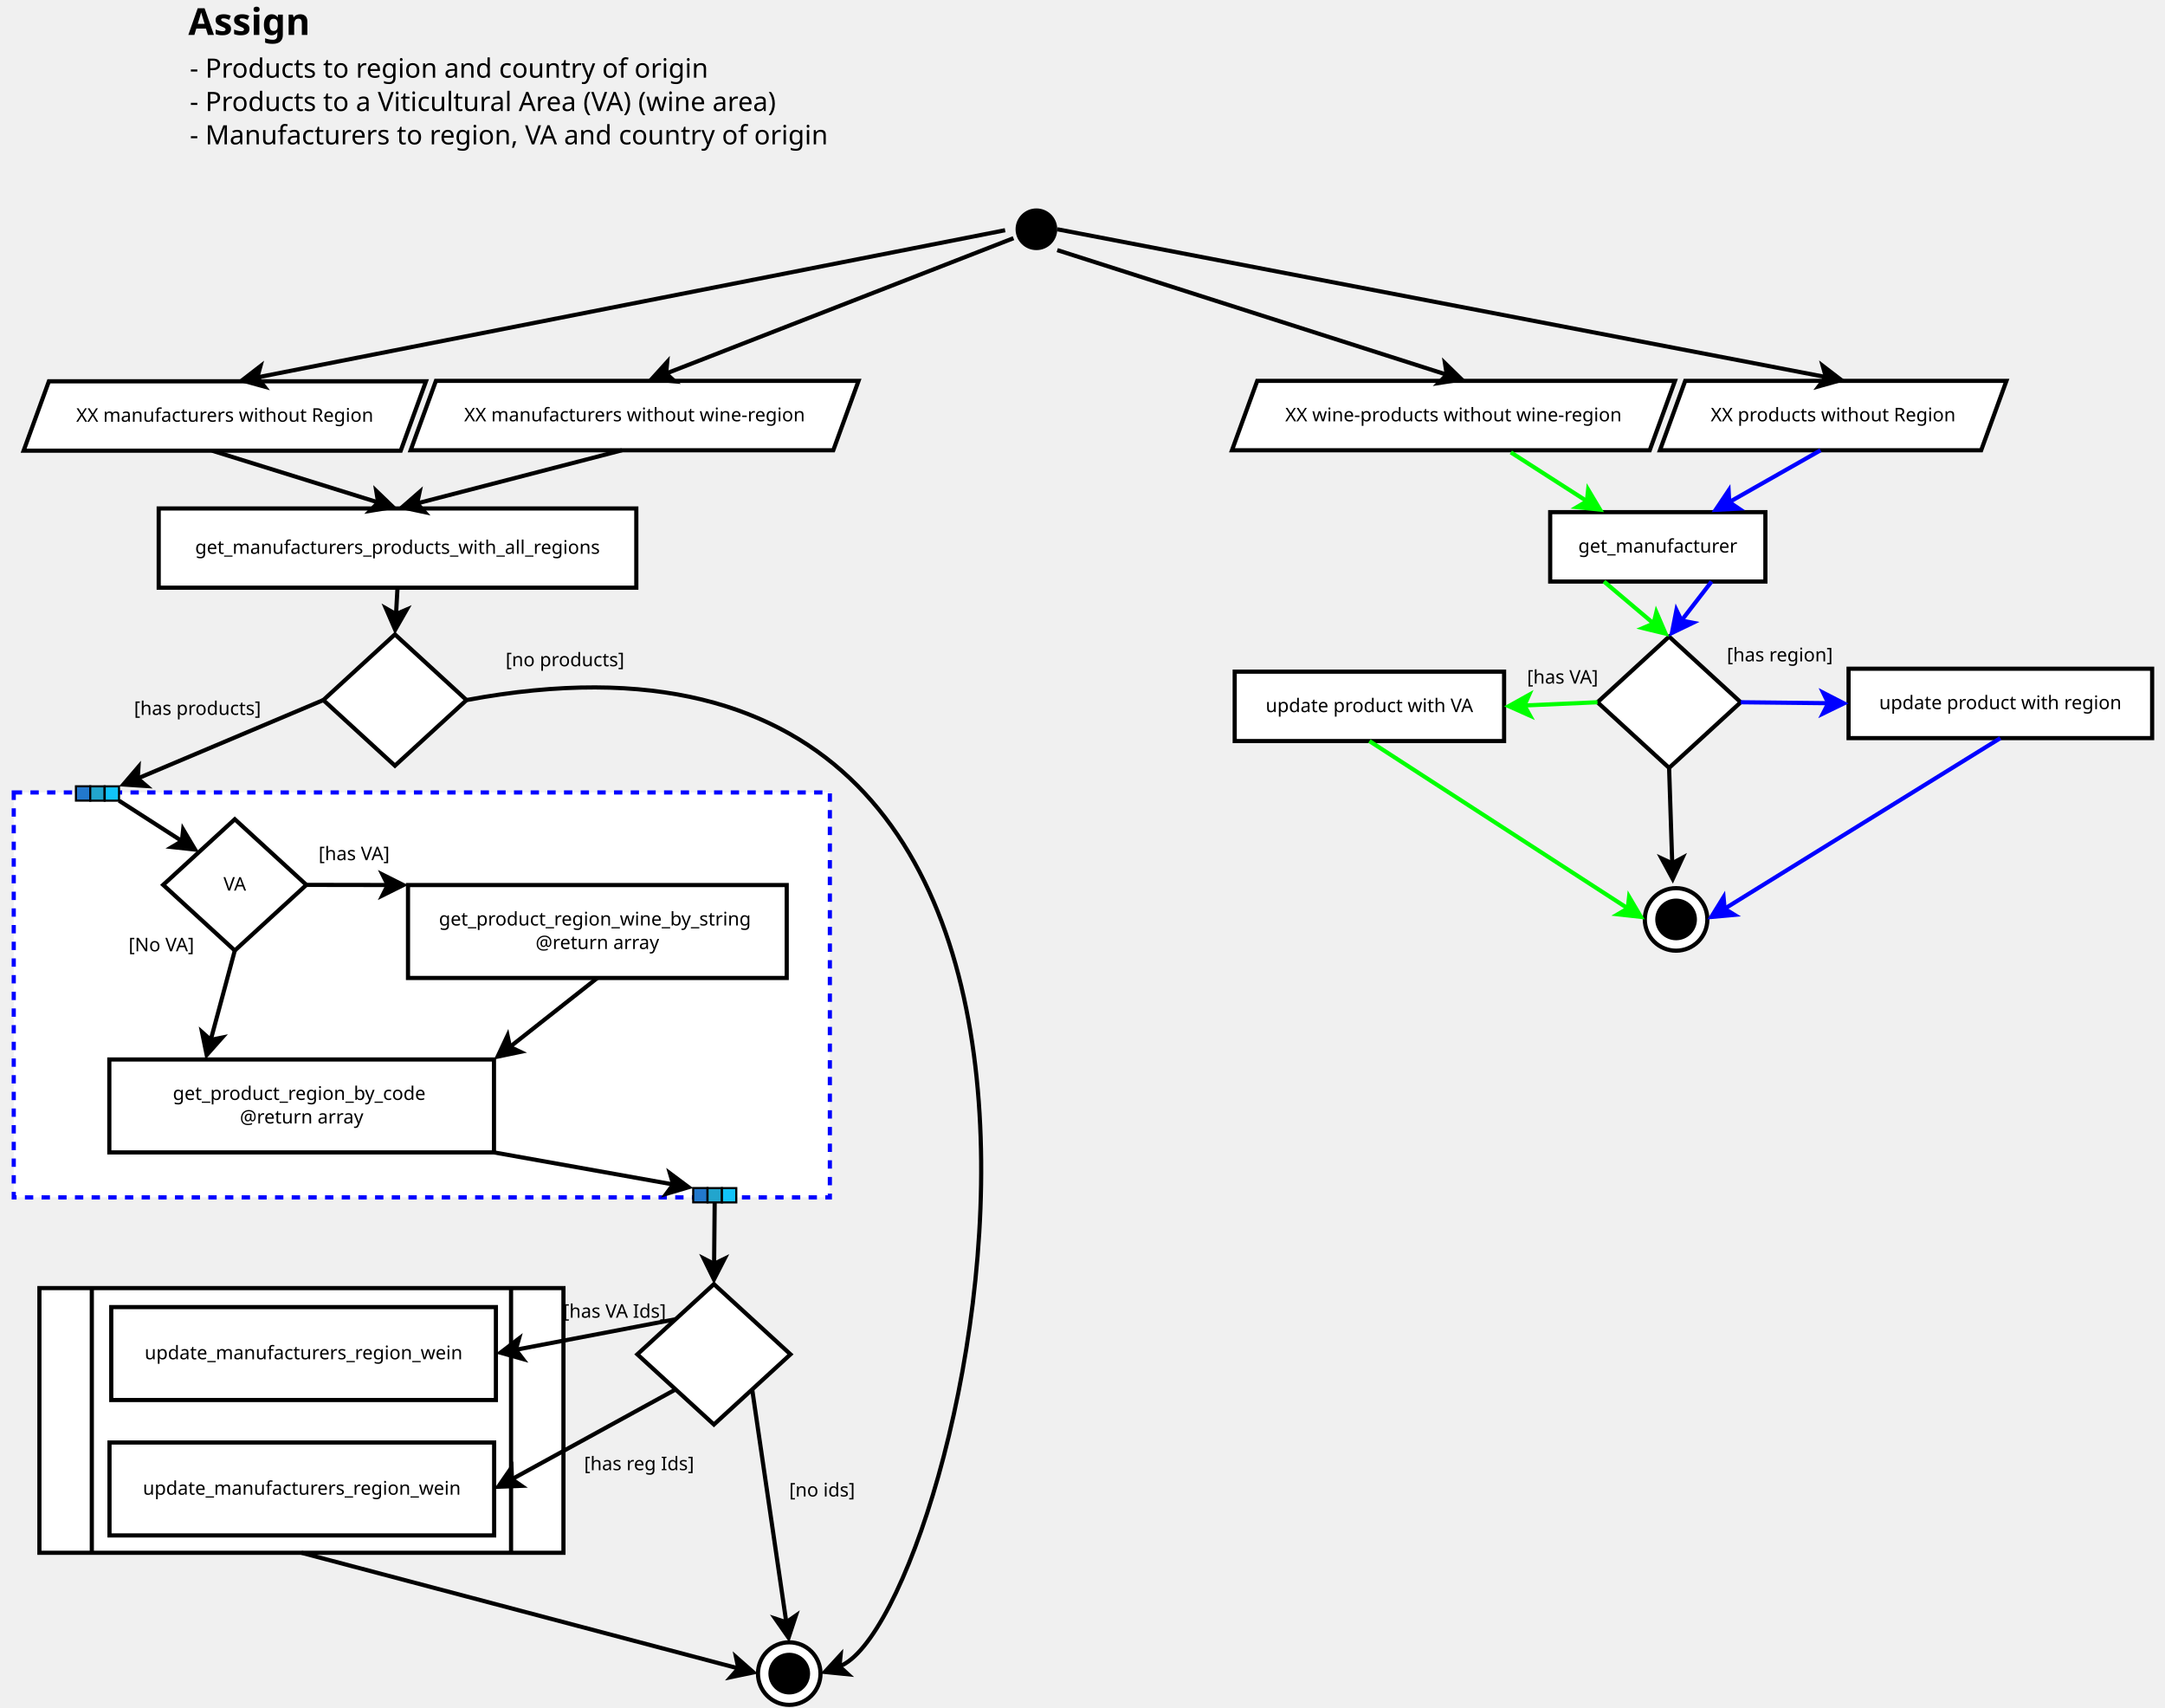
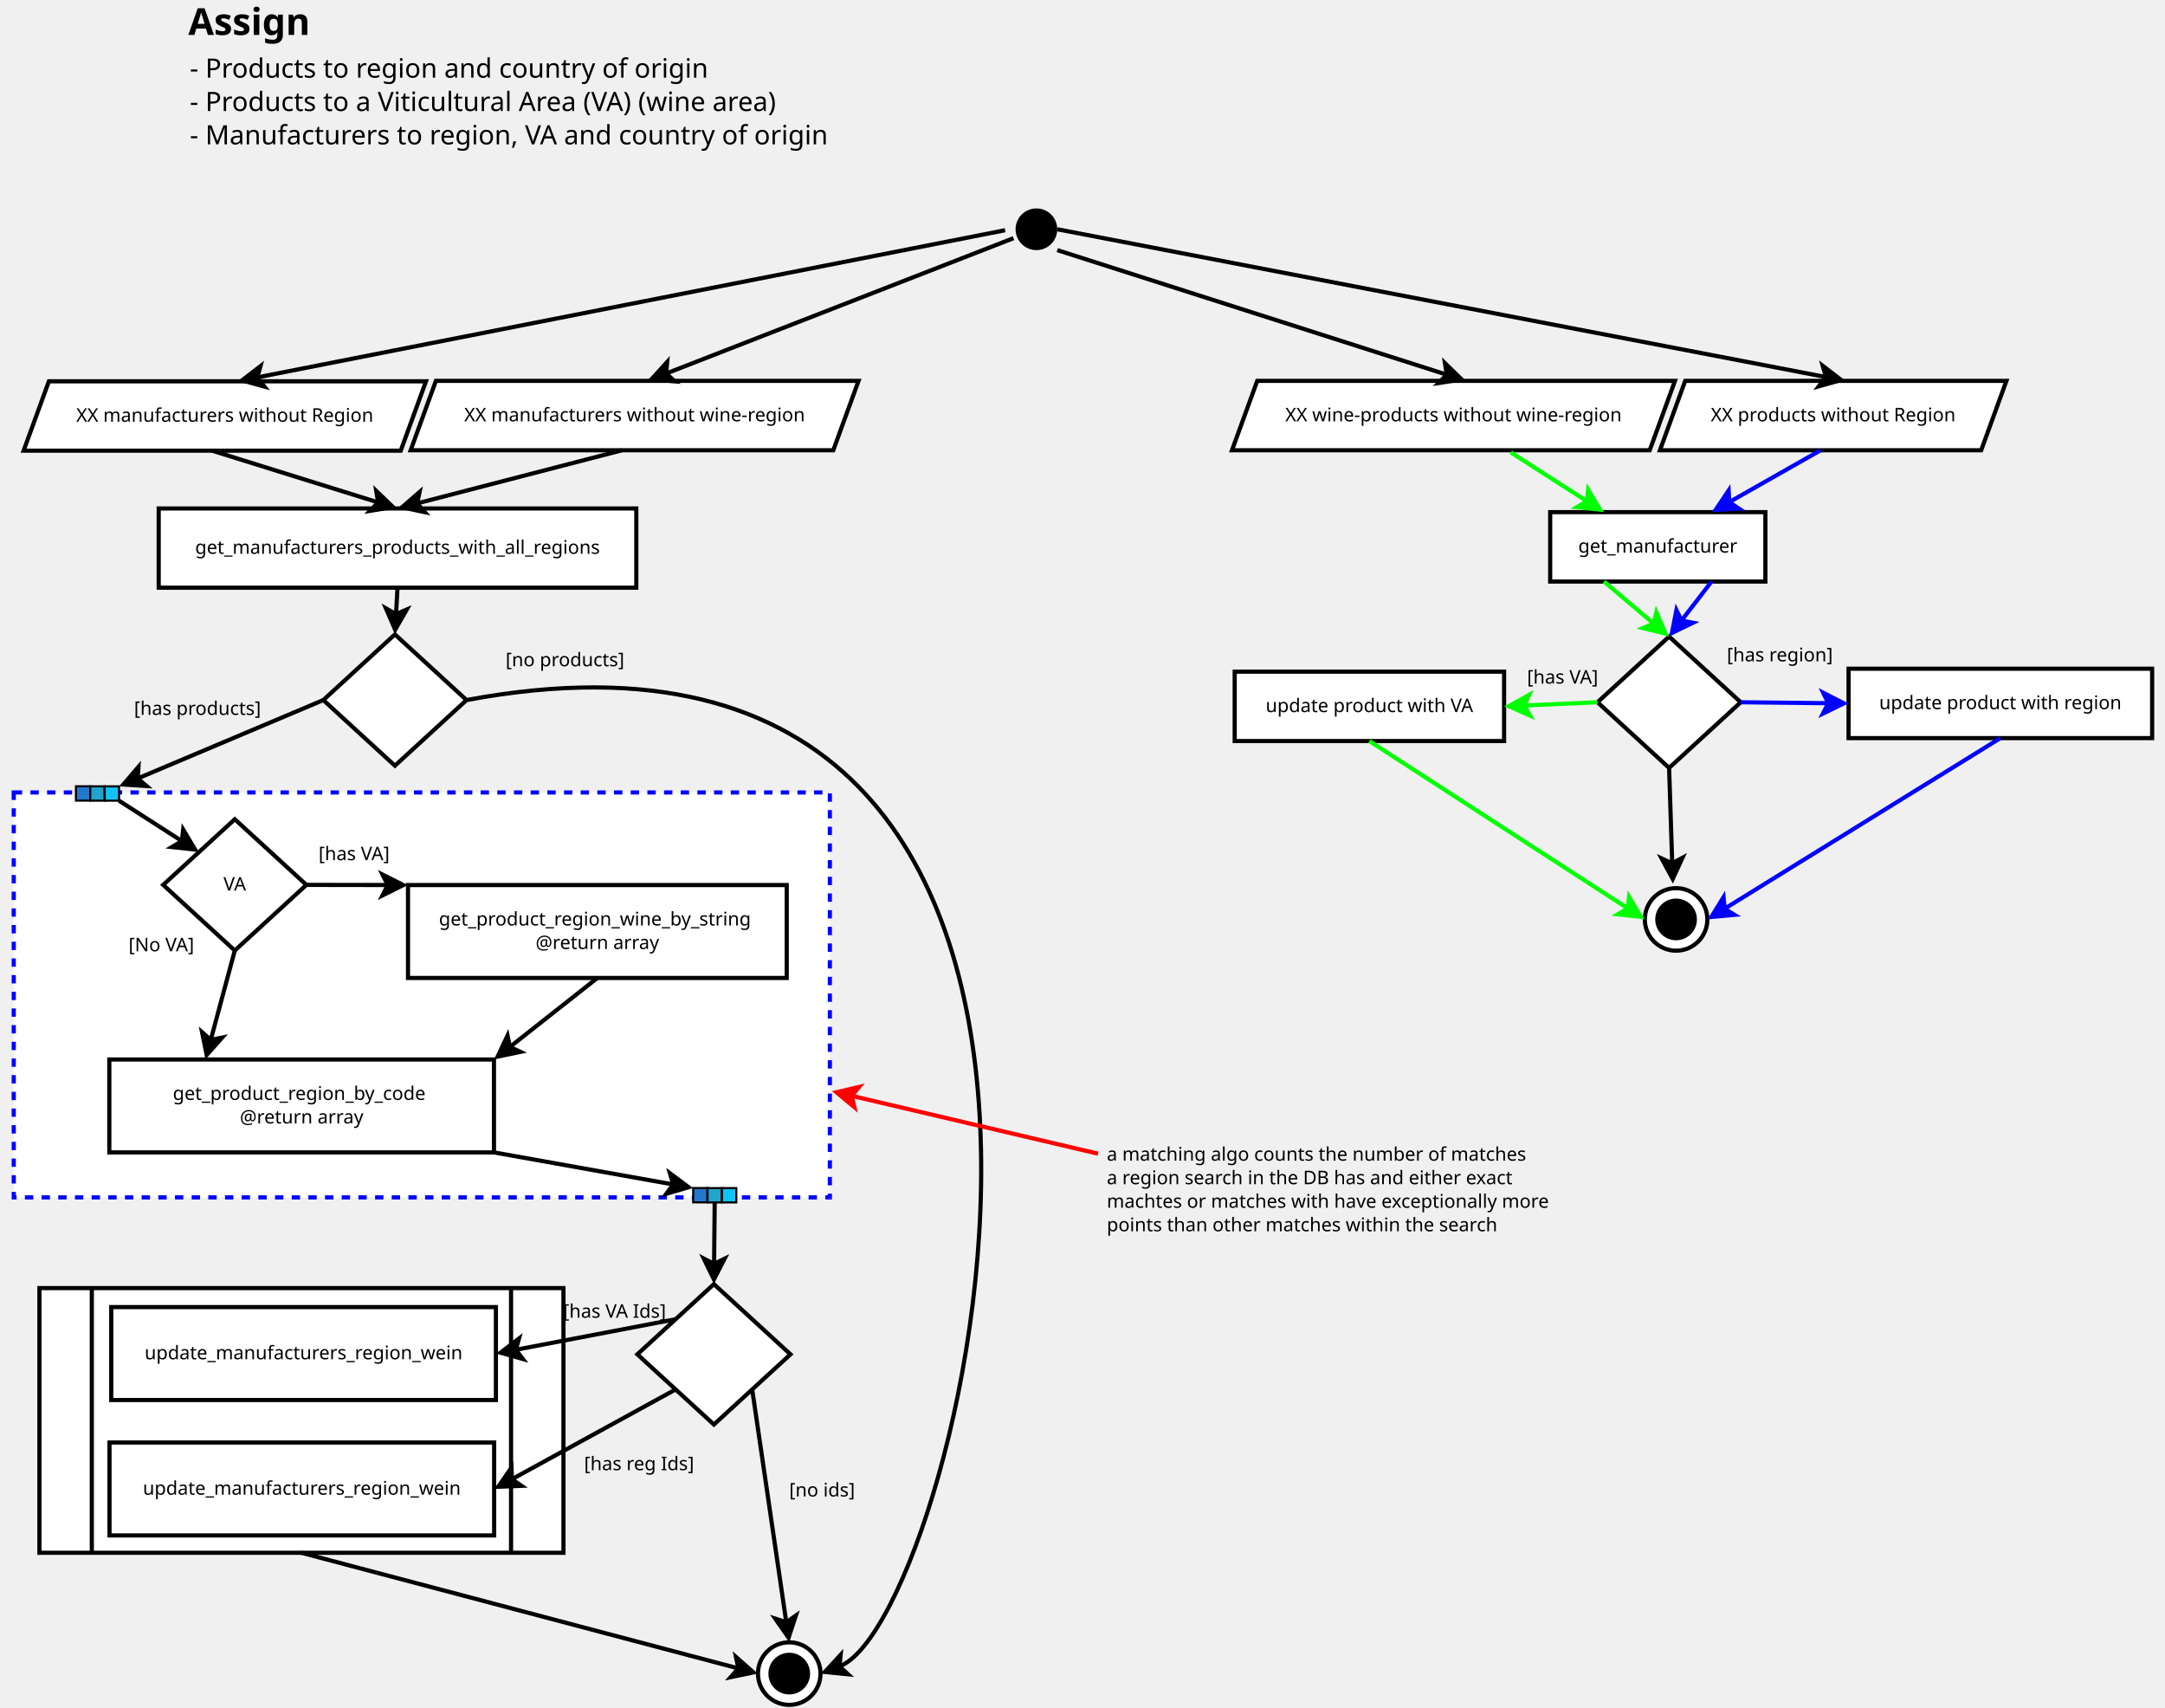
<svg xmlns="http://www.w3.org/2000/svg" width="52cm" height="41cm" viewBox="53 54 1028 819">
  <g>
    <rect style="fill: #ffffff" x="66.543" y="671.915" width="251.428" height="126.975" />
    <rect style="fill: none; fill-opacity:0; stroke-width: 2; stroke: #000000" x="66.543" y="671.915" width="251.428" height="126.975" />
    <line style="fill: none; fill-opacity:0; stroke-width: 2; stroke: #000000" x1="91.685" y1="671.915" x2="91.685" y2="798.89" />
    <line style="fill: none; fill-opacity:0; stroke-width: 2; stroke: #000000" x1="292.828" y1="671.915" x2="292.828" y2="798.89" />
    <text font-size="12.8" style="fill: #000000;text-anchor:middle;font-family:sans-serif;font-style:normal;font-weight:normal" x="192.257" y="739.403">
      <tspan x="192.257" y="739.403" />
    </text>
  </g>
  <g>
    <rect style="fill: #ffffff" x="54.234" y="434.152" width="391.553" height="194.247" />
    <rect style="fill: none; fill-opacity:0; stroke-width: 2; stroke-dasharray: 4; stroke: #0000ff" x="54.234" y="434.152" width="391.553" height="194.247" />
    <text font-size="12.8" style="fill: #000000;text-anchor:middle;font-family:sans-serif;font-style:normal;font-weight:normal" x="250.01" y="535.175">
      <tspan x="250.01" y="535.175" />
    </text>
  </g>
  <ellipse style="fill: #000000" cx="544.889" cy="163.981" rx="10" ry="10" />
  <text font-size="12.8" style="fill: #000000;text-anchor:start;font-family:sans-serif;font-style:normal;font-weight:normal" x="138.695" y="91.251">
    <tspan x="138.695" y="91.251">- Products to region and country of origin</tspan>
    <tspan x="138.695" y="107.251">- Products to a Viticultural Area (VA) (wine area)</tspan>
    <tspan x="138.695" y="123.251">- Manufacturers to region, VA and country of origin</tspan>
    <tspan x="138.695" y="139.251" />
  </text>
  <text font-size="17.825" style="fill: #000000;text-anchor:start;font-family:sans-serif;font-style:normal;font-weight:700" x="137.988" y="70.745">
    <tspan x="137.988" y="70.745">Assign</tspan>
  </text>
  <text font-size="12.8" style="fill: #000000;text-anchor:start;font-family:sans-serif;font-style:normal;font-weight:normal" x="164.858" y="51.653">
    <tspan x="164.858" y="51.653" />
  </text>
  <g>
    <polygon style="fill: #ffffff" points="71.089,236.915 252.013,236.915 239.897,270.204 58.973,270.204 " />
    <polygon style="fill: none; fill-opacity:0; stroke-width: 2; stroke: #000000" points="71.089,236.915 252.013,236.915 239.897,270.204 58.973,270.204 " />
    <text font-size="9.031" style="fill: #000000;text-anchor:middle;font-family:sans-serif;font-style:normal;font-weight:normal" x="155.493" y="256.315">
      <tspan x="155.493" y="256.315">XX manufacturers without Region</tspan>
    </text>
  </g>
  <g>
    <polygon style="fill: #ffffff" points="856.159,236.713 1010.28,236.713 998.167,270.002 844.043,270.002 " />
    <polygon style="fill: none; fill-opacity:0; stroke-width: 2; stroke: #000000" points="856.159,236.713 1010.28,236.713 998.167,270.002 844.043,270.002 " />
    <text font-size="9.031" style="fill: #000000;text-anchor:middle;font-family:sans-serif;font-style:normal;font-weight:normal" x="927.163" y="256.113">
      <tspan x="927.163" y="256.113">XX products without Region</tspan>
    </text>
  </g>
  <g>
    <polygon style="fill: #ffffff" points="650.833,236.713 851.257,236.713 839.141,270.002 638.717,270.002 " />
    <polygon style="fill: none; fill-opacity:0; stroke-width: 2; stroke: #000000" points="650.833,236.713 851.257,236.713 839.141,270.002 638.717,270.002 " />
    <text font-size="9.031" style="fill: #000000;text-anchor:middle;font-family:sans-serif;font-style:normal;font-weight:normal" x="744.987" y="256.113">
      <tspan x="744.987" y="256.113">XX wine-products without wine-region</tspan>
    </text>
  </g>
  <g>
    <polygon style="fill: #ffffff" points="256.773,236.713 459.546,236.713 447.43,270.002 244.657,270.002 " />
    <polygon style="fill: none; fill-opacity:0; stroke-width: 2; stroke: #000000" points="256.773,236.713 459.546,236.713 447.43,270.002 244.657,270.002 " />
    <text font-size="9.031" style="fill: #000000;text-anchor:middle;font-family:sans-serif;font-style:normal;font-weight:normal" x="352.101" y="256.113">
      <tspan x="352.101" y="256.113">XX manufacturers without wine-region</tspan>
    </text>
  </g>
  <g>
    <rect style="fill: #ffffff" x="123.777" y="297.919" width="229.15" height="38" />
    <rect style="fill: none; fill-opacity:0; stroke-width: 2; stroke: #000000" x="123.777" y="297.919" width="229.15" height="38" />
    <text font-size="9.031" style="fill: #000000;text-anchor:middle;font-family:sans-serif;font-style:normal;font-weight:normal" x="238.352" y="319.674">
      <tspan x="238.352" y="319.674">get_manufacturers_products_with_all_regions</tspan>
    </text>
  </g>
  <g>
    <polygon style="fill: #ffffff" points="160.282,446.998 194.633,478.49 160.282,509.981 125.93,478.49 " />
    <polygon style="fill: none; fill-opacity:0; stroke-width: 2; stroke: #000000" points="160.282,446.998 194.633,478.49 160.282,509.981 125.93,478.49 " />
    <text font-size="9.031" style="fill: #000000;text-anchor:middle;font-family:sans-serif;font-style:normal;font-weight:normal" x="160.282" y="481.245">
      <tspan x="160.282" y="481.245">VA</tspan>
    </text>
  </g>
  <g>
    <line style="fill: none; fill-opacity:0; stroke-width: 2; stroke: #000000" x1="194.633" y1="478.49" x2="233.652" y2="478.552" />
    <polygon style="fill: #000000" points="241.152,478.565 231.144,483.548 233.652,478.552 231.16,473.548 " />
    <polygon style="fill: none; fill-opacity:0; stroke-width: 2; stroke: #000000" points="241.152,478.565 231.144,483.548 233.652,478.552 231.16,473.548 " />
  </g>
  <g>
    <line style="fill: none; fill-opacity:0; stroke-width: 2; stroke: #000000" x1="160.282" y1="509.981" x2="148.751" y2="552.847" />
    <polygon style="fill: #000000" points="146.803,560.09 144.572,549.134 148.751,552.847 154.229,551.732 " />
    <polygon style="fill: none; fill-opacity:0; stroke-width: 2; stroke: #000000" points="146.803,560.09 144.572,549.134 148.751,552.847 154.229,551.732 " />
  </g>
  <text font-size="9.031" style="fill: #000000;text-anchor:start;font-family:sans-serif;font-style:normal;font-weight:normal" x="200.478" y="466.649">
    <tspan x="200.478" y="466.649">[has VA]</tspan>
  </text>
  <text font-size="9.031" style="fill: #000000;text-anchor:start;font-family:sans-serif;font-style:normal;font-weight:normal" x="109.331" y="510.355">
    <tspan x="109.331" y="510.355">[No VA]</tspan>
  </text>
  <g>
    <line style="fill: none; fill-opacity:0; stroke-width: 2; stroke: #000000" x1="149.435" y1="270.204" x2="229.057" y2="295.021" />
    <polygon style="fill: #000000" points="236.217,297.253 225.182,299.051 229.057,295.021 228.158,289.504 " />
    <polygon style="fill: none; fill-opacity:0; stroke-width: 2; stroke: #000000" points="236.217,297.253 225.182,299.051 229.057,295.021 228.158,289.504 " />
  </g>
  <g>
    <line style="fill: none; fill-opacity:0; stroke-width: 2; stroke: #000000" x1="346.043" y1="270.002" x2="247.776" y2="295.476" />
    <polygon style="fill: #000000" points="240.516,297.358 248.942,290.008 247.776,295.476 251.451,299.688 " />
    <polygon style="fill: none; fill-opacity:0; stroke-width: 2; stroke: #000000" points="240.516,297.358 248.942,290.008 247.776,295.476 251.451,299.688 " />
  </g>
  <g>
    <rect style="fill: #ffffff" x="243.388" y="478.568" width="181.7" height="44.578" />
    <rect style="fill: none; fill-opacity:0; stroke-width: 2; stroke: #000000" x="243.388" y="478.568" width="181.7" height="44.578" />
    <text font-size="9.031" style="fill: #000000;text-anchor:middle;font-family:sans-serif;font-style:normal;font-weight:normal" x="334.238" y="497.968">
      <tspan x="334.238" y="497.968">get_product_region_wine_by_string</tspan>
      <tspan x="334.238" y="509.257">@return array</tspan>
    </text>
  </g>
  <g>
    <rect style="fill: #ffffff" x="100.084" y="562.249" width="184.55" height="44.578" />
    <rect style="fill: none; fill-opacity:0; stroke-width: 2; stroke: #000000" x="100.084" y="562.249" width="184.55" height="44.578" />
    <text font-size="9.031" style="fill: #000000;text-anchor:middle;font-family:sans-serif;font-style:normal;font-weight:normal" x="192.359" y="581.649">
      <tspan x="192.359" y="581.649">get_product_region_by_code</tspan>
      <tspan x="192.359" y="592.938">@return array</tspan>
    </text>
  </g>
  <g>
    <g>
      <rect style="fill: #2278cd" x="84.067" y="431.189" width="6.878" height="6.878" />
      <rect style="fill: none; fill-opacity:0; stroke-width: 1; stroke: #000000" x="84.067" y="431.189" width="6.878" height="6.878" />
    </g>
    <g>
      <rect style="fill: #22a5cd" x="90.933" y="431.219" width="6.878" height="6.878" />
      <rect style="fill: none; fill-opacity:0; stroke-width: 1; stroke: #000000" x="90.933" y="431.219" width="6.878" height="6.878" />
    </g>
    <g>
      <rect style="fill: #11c3f9" x="97.863" y="431.219" width="6.878" height="6.878" />
      <rect style="fill: none; fill-opacity:0; stroke-width: 1; stroke: #000000" x="97.863" y="431.219" width="6.878" height="6.878" />
    </g>
  </g>
  <g>
    <g>
      <rect style="fill: #2278cd" x="380.223" y="623.915" width="6.878" height="6.878" />
      <rect style="fill: none; fill-opacity:0; stroke-width: 1; stroke: #000000" x="380.223" y="623.915" width="6.878" height="6.878" />
    </g>
    <g>
      <rect style="fill: #22a5cd" x="387.091" y="623.945" width="6.878" height="6.878" />
      <rect style="fill: none; fill-opacity:0; stroke-width: 1; stroke: #000000" x="387.091" y="623.945" width="6.878" height="6.878" />
    </g>
    <g>
      <rect style="fill: #11c3f9" x="394.019" y="623.945" width="6.878" height="6.878" />
      <rect style="fill: none; fill-opacity:0; stroke-width: 1; stroke: #000000" x="394.019" y="623.945" width="6.878" height="6.878" />
    </g>
  </g>
  <g>
    <line style="fill: none; fill-opacity:0; stroke-width: 2; stroke: #000000" x1="202.759" y1="389.828" x2="113.71" y2="427.431" />
    <polygon style="fill: #000000" points="106.8,430.349 114.068,421.853 113.71,427.431 117.958,431.065 " />
    <polygon style="fill: none; fill-opacity:0; stroke-width: 2; stroke: #000000" points="106.8,430.349 114.068,421.853 113.71,427.431 117.958,431.065 " />
  </g>
  <g>
    <line style="fill: none; fill-opacity:0; stroke-width: 2; stroke: #000000" x1="334.238" y1="523.146" x2="292.28" y2="556.222" />
    <polygon style="fill: #000000" points="286.39,560.865 291.148,550.747 292.28,556.222 297.339,558.601 " />
    <polygon style="fill: none; fill-opacity:0; stroke-width: 2; stroke: #000000" points="286.39,560.865 291.148,550.747 292.28,556.222 297.339,558.601 " />
  </g>
  <g>
    <polygon style="fill: #ffffff" points="390.154,670.018 426.886,703.692 390.154,737.366 353.421,703.692 " />
    <polygon style="fill: none; fill-opacity:0; stroke-width: 2; stroke: #000000" points="390.154,670.018 426.886,703.692 390.154,737.366 353.421,703.692 " />
    <text font-size="9.031" style="fill: #000000;text-anchor:middle;font-family:sans-serif;font-style:normal;font-weight:normal" x="390.154" y="706.447">
      <tspan x="390.154" y="706.447" />
    </text>
  </g>
  <g>
    <rect style="fill: #ffffff" x="101.01" y="681.03" width="184.55" height="44.578" />
    <rect style="fill: none; fill-opacity:0; stroke-width: 2; stroke: #000000" x="101.01" y="681.03" width="184.55" height="44.578" />
    <text font-size="9.031" style="fill: #000000;text-anchor:middle;font-family:sans-serif;font-style:normal;font-weight:normal" x="193.285" y="706.074">
      <tspan x="193.285" y="706.074">update_manufacturers_region_wein</tspan>
    </text>
  </g>
  <g>
    <rect style="fill: #ffffff" x="100.169" y="745.989" width="184.55" height="44.578" />
    <rect style="fill: none; fill-opacity:0; stroke-width: 2; stroke: #000000" x="100.169" y="745.989" width="184.55" height="44.578" />
    <text font-size="9.031" style="fill: #000000;text-anchor:middle;font-family:sans-serif;font-style:normal;font-weight:normal" x="192.444" y="771.033">
      <tspan x="192.444" y="771.033">update_manufacturers_region_wein</tspan>
    </text>
  </g>
  <text font-size="9.031" style="fill: #000000;text-anchor:start;font-family:sans-serif;font-style:normal;font-weight:normal" x="317.802" y="686.117">
    <tspan x="317.802" y="686.117">[has VA Ids]</tspan>
  </text>
  <text font-size="9.031" style="fill: #000000;text-anchor:start;font-family:sans-serif;font-style:normal;font-weight:normal" x="327.893" y="759.275">
    <tspan x="327.893" y="759.275">[has reg Ids]</tspan>
  </text>
  <g>
    <line style="fill: none; fill-opacity:0; stroke-width: 2; stroke: #000000" x1="371.787" y1="686.855" x2="295.124" y2="701.493" />
    <polygon style="fill: #000000" points="287.757,702.899 296.642,696.113 295.124,701.493 298.517,705.935 " />
    <polygon style="fill: none; fill-opacity:0; stroke-width: 2; stroke: #000000" points="287.757,702.899 296.642,696.113 295.124,701.493 298.517,705.935 " />
  </g>
  <g>
    <line style="fill: none; fill-opacity:0; stroke-width: 2; stroke: #000000" x1="371.787" y1="720.529" x2="293.256" y2="763.596" />
    <polygon style="fill: #000000" points="286.68,767.203 293.044,758.01 293.256,763.596 297.852,766.778 " />
    <polygon style="fill: none; fill-opacity:0; stroke-width: 2; stroke: #000000" points="286.68,767.203 293.044,758.01 293.256,763.596 297.852,766.778 " />
  </g>
  <g>
    <line style="fill: none; fill-opacity:0; stroke-width: 2; stroke: #000000" x1="390.53" y1="630.823" x2="390.247" y2="660.283" />
    <polygon style="fill: #000000" points="390.175,667.782 385.271,657.735 390.247,660.283 395.271,657.831 " />
    <polygon style="fill: none; fill-opacity:0; stroke-width: 2; stroke: #000000" points="390.175,667.782 385.271,657.735 390.247,660.283 395.271,657.831 " />
  </g>
  <g>
    <line style="fill: none; fill-opacity:0; stroke-width: 2; stroke: #000000" x1="284.634" y1="606.827" x2="370.639" y2="622.202" />
    <polygon style="fill: #000000" points="378.022,623.522 367.298,626.684 370.639,622.202 369.058,616.84 " />
    <polygon style="fill: none; fill-opacity:0; stroke-width: 2; stroke: #000000" points="378.022,623.522 367.298,626.684 370.639,622.202 369.058,616.84 " />
  </g>
  <g>
    <line style="fill: none; fill-opacity:0; stroke-width: 2; stroke: #000000" x1="104.741" y1="438.096" x2="134.914" y2="457.481" />
    <polygon style="fill: #000000" points="141.224,461.535 130.109,460.337 134.914,457.481 135.514,451.924 " />
    <polygon style="fill: none; fill-opacity:0; stroke-width: 2; stroke: #000000" points="141.224,461.535 130.109,460.337 134.914,457.481 135.514,451.924 " />
  </g>
  <g>
    <ellipse style="fill: #ffffff" cx="426.301" cy="856.851" rx="15" ry="15" />
    <ellipse style="fill: none; fill-opacity:0; stroke-width: 2; stroke: #000000" cx="426.301" cy="856.851" rx="15" ry="15" />
    <ellipse style="fill: #000000" cx="426.301" cy="856.851" rx="10" ry="10" />
  </g>
  <g>
    <line style="fill: none; fill-opacity:0; stroke-width: 2; stroke: #000000" x1="408.52" y1="720.529" x2="424.889" y2="832.218" />
    <polygon style="fill: #000000" points="425.977,839.639 419.579,830.469 424.889,832.218 429.474,829.019 " />
    <polygon style="fill: none; fill-opacity:0; stroke-width: 2; stroke: #000000" points="425.977,839.639 419.579,830.469 424.889,832.218 429.474,829.019 " />
  </g>
  <g>
    <line style="fill: none; fill-opacity:0; stroke-width: 2; stroke: #000000" x1="192.257" y1="798.89" x2="401.889" y2="854.361" />
    <polygon style="fill: #000000" points="409.139,856.279 398.193,858.555 401.889,854.361 400.751,848.887 " />
    <polygon style="fill: none; fill-opacity:0; stroke-width: 2; stroke: #000000" points="409.139,856.279 398.193,858.555 401.889,854.361 400.751,848.887 " />
  </g>
  <g>
    <line style="fill: none; fill-opacity:0; stroke-width: 2; stroke: #000000" x1="529.876" y1="164.435" x2="171.104" y2="235.035" />
    <polygon style="fill: #000000" points="163.745,236.483 172.591,229.647 171.104,235.035 174.522,239.459 " />
    <polygon style="fill: none; fill-opacity:0; stroke-width: 2; stroke: #000000" points="163.745,236.483 172.591,229.647 171.104,235.035 174.522,239.459 " />
  </g>
  <g>
    <line style="fill: none; fill-opacity:0; stroke-width: 2; stroke: #000000" x1="533.891" y1="168.265" x2="367.232" y2="233.179" />
    <polygon style="fill: #000000" points="360.243,235.901 367.746,227.613 367.232,233.179 371.376,236.931 " />
    <polygon style="fill: none; fill-opacity:0; stroke-width: 2; stroke: #000000" points="360.243,235.901 367.746,227.613 367.232,233.179 371.376,236.931 " />
  </g>
  <g>
    <line style="fill: none; fill-opacity:0; stroke-width: 2; stroke: #000000" x1="554.889" y1="163.981" x2="923.66" y2="234.875" />
    <polygon style="fill: #000000" points="931.025,236.291 920.261,239.313 923.66,234.875 922.149,229.493 " />
    <polygon style="fill: none; fill-opacity:0; stroke-width: 2; stroke: #000000" points="931.025,236.291 920.261,239.313 923.66,234.875 922.149,229.493 " />
  </g>
  <g>
    <line style="fill: none; fill-opacity:0; stroke-width: 2; stroke: #000000" x1="554.889" y1="173.981" x2="741.772" y2="233.747" />
    <polygon style="fill: #000000" points="748.915,236.032 737.867,237.748 741.772,233.747 740.913,228.223 " />
    <polygon style="fill: none; fill-opacity:0; stroke-width: 2; stroke: #000000" points="748.915,236.032 737.867,237.748 741.772,233.747 740.913,228.223 " />
  </g>
  <text font-size="9.031" style="fill: #000000;text-anchor:start;font-family:sans-serif;font-style:normal;font-weight:normal" x="426.278" y="771.889">
    <tspan x="426.278" y="771.889">[no ids]</tspan>
  </text>
  <g>
    <polygon style="fill: #ffffff" points="237.111,358.336 271.462,389.828 237.111,421.319 202.759,389.828 " />
    <polygon style="fill: none; fill-opacity:0; stroke-width: 2; stroke: #000000" points="237.111,358.336 271.462,389.828 237.111,421.319 202.759,389.828 " />
    <text font-size="9.031" style="fill: #000000;text-anchor:middle;font-family:sans-serif;font-style:normal;font-weight:normal" x="237.111" y="392.583">
      <tspan x="237.111" y="392.583" />
    </text>
  </g>
  <g>
    <line style="fill: none; fill-opacity:0; stroke-width: 2; stroke: #000000" x1="238.352" y1="335.919" x2="237.649" y2="348.615" />
    <polygon style="fill: #000000" points="237.234,356.103 232.795,345.842 237.649,348.615 242.779,346.395 " />
    <polygon style="fill: none; fill-opacity:0; stroke-width: 2; stroke: #000000" points="237.234,356.103 232.795,345.842 237.649,348.615 242.779,346.395 " />
  </g>
  <text font-size="9.031" style="fill: #000000;text-anchor:start;font-family:sans-serif;font-style:normal;font-weight:normal" x="111.951" y="396.942">
    <tspan x="111.951" y="396.942">[has products]</tspan>
  </text>
  <text font-size="9.031" style="fill: #000000;text-anchor:start;font-family:sans-serif;font-style:normal;font-weight:normal" x="290.221" y="373.608">
    <tspan x="290.221" y="373.608">[no products]</tspan>
  </text>
  <g>
    <path style="fill: none; fill-opacity:0; stroke-width: 2; stroke: #000000" d="M 271.462 389.828 C 629.943,322.944 509.695,830.845 450.401,853.391" />
    <polygon style="fill: #000000" points="443.391,856.056 450.961,847.829 450.401,853.391 454.515,857.176 " />
    <polygon style="fill: none; fill-opacity:0; stroke-width: 2; stroke: #000000" points="443.391,856.056 450.961,847.829 450.401,853.391 454.515,857.176 " />
  </g>
  <g>
    <rect style="fill: #ffffff" x="791.386" y="299.684" width="103.25" height="33.289" />
    <rect style="fill: none; fill-opacity:0; stroke-width: 2; stroke: #000000" x="791.386" y="299.684" width="103.25" height="33.289" />
    <text font-size="9.031" style="fill: #000000;text-anchor:middle;font-family:sans-serif;font-style:normal;font-weight:normal" x="843.011" y="319.084">
      <tspan x="843.011" y="319.084">get_manufacturer</tspan>
    </text>
  </g>
  <g>
    <polygon style="fill: #ffffff" points="848.442,359.387 882.794,390.879 848.442,422.37 814.09,390.879 " />
    <polygon style="fill: none; fill-opacity:0; stroke-width: 2; stroke: #000000" points="848.442,359.387 882.794,390.879 848.442,422.37 814.09,390.879 " />
    <text font-size="9.031" style="fill: #000000;text-anchor:middle;font-family:sans-serif;font-style:normal;font-weight:normal" x="848.442" y="393.634">
      <tspan x="848.442" y="393.634" />
    </text>
  </g>
  <text font-size="9.031" style="fill: #000000;text-anchor:start;font-family:sans-serif;font-style:normal;font-weight:normal" x="780.295" y="381.924">
    <tspan x="780.295" y="381.924">[has VA]</tspan>
  </text>
  <g>
    <line style="fill: none; fill-opacity:0; stroke-width: 2; stroke: #00ff00" x1="772.498" y1="271.007" x2="809.003" y2="294.427" />
    <polygon style="fill: #00ff00" points="815.316,298.476 804.199,297.285 809.003,294.427 809.599,288.868 " />
    <polygon style="fill: none; fill-opacity:0; stroke-width: 2; stroke: #00ff00" points="815.316,298.476 804.199,297.285 809.003,294.427 809.599,288.868 " />
  </g>
  <g>
    <line style="fill: none; fill-opacity:0; stroke-width: 2; stroke: #00ff00" x1="817.198" y1="332.973" x2="841.007" y2="353.102" />
    <polygon style="fill: #00ff00" points="846.734,357.944 835.869,355.306 841.007,353.102 842.326,347.669 " />
    <polygon style="fill: none; fill-opacity:0; stroke-width: 2; stroke: #00ff00" points="846.734,357.944 835.869,355.306 841.007,353.102 842.326,347.669 " />
  </g>
  <g>
    <rect style="fill: #ffffff" x="640.024" y="376.205" width="129.25" height="33.289" />
    <rect style="fill: none; fill-opacity:0; stroke-width: 2; stroke: #000000" x="640.024" y="376.205" width="129.25" height="33.289" />
    <text font-size="9.031" style="fill: #000000;text-anchor:middle;font-family:sans-serif;font-style:normal;font-weight:normal" x="704.649" y="395.605">
      <tspan x="704.649" y="395.605">update product with VA</tspan>
    </text>
  </g>
  <g>
    <line style="fill: none; fill-opacity:0; stroke-width: 2; stroke: #00ff00" x1="814.09" y1="390.879" x2="779.001" y2="392.422" />
    <polygon style="fill: #00ff00" points="771.508,392.752 781.279,387.317 779.001,392.422 781.718,397.307 " />
    <polygon style="fill: none; fill-opacity:0; stroke-width: 2; stroke: #00ff00" points="771.508,392.752 781.279,387.317 779.001,392.422 781.718,397.307 " />
  </g>
  <g>
    <line style="fill: none; fill-opacity:0; stroke-width: 2; stroke: #0000ff" x1="921.105" y1="270.002" x2="877.29" y2="294.877" />
    <polygon style="fill: #0000ff" points="870.768,298.58 876.995,289.295 877.29,294.877 881.933,297.991 " />
    <polygon style="fill: none; fill-opacity:0; stroke-width: 2; stroke: #0000ff" points="870.768,298.58 876.995,289.295 877.29,294.877 881.933,297.991 " />
  </g>
  <g>
    <line style="fill: none; fill-opacity:0; stroke-width: 2; stroke: #0000ff" x1="868.823" y1="332.973" x2="854.389" y2="351.679" />
    <polygon style="fill: #0000ff" points="849.808,357.617 851.958,346.645 854.389,351.679 859.875,352.754 " />
    <polygon style="fill: none; fill-opacity:0; stroke-width: 2; stroke: #0000ff" points="849.808,357.617 851.958,346.645 854.389,351.679 859.875,352.754 " />
  </g>
  <g>
    <line style="fill: none; fill-opacity:0; stroke-width: 2; stroke: #000000" x1="848.442" y1="422.37" x2="849.939" y2="468.148" />
    <polygon style="fill: #000000" points="850.184,475.644 844.86,465.813 849.939,468.148 854.855,465.486 " />
    <polygon style="fill: none; fill-opacity:0; stroke-width: 2; stroke: #000000" points="850.184,475.644 844.86,465.813 849.939,468.148 854.855,465.486 " />
  </g>
  <g>
    <ellipse style="fill: #ffffff" cx="851.794" cy="495.056" rx="15" ry="15" />
    <ellipse style="fill: none; fill-opacity:0; stroke-width: 2; stroke: #000000" cx="851.794" cy="495.056" rx="15" ry="15" />
    <ellipse style="fill: #000000" cx="851.794" cy="495.056" rx="10" ry="10" />
  </g>
  <g>
    <line style="fill: none; fill-opacity:0; stroke-width: 2; stroke: #00ff00" x1="704.649" y1="409.494" x2="828.622" y2="489.764" />
    <polygon style="fill: #00ff00" points="834.917,493.841 823.805,492.603 828.622,489.764 829.241,484.209 " />
    <polygon style="fill: none; fill-opacity:0; stroke-width: 2; stroke: #00ff00" points="834.917,493.841 823.805,492.603 828.622,489.764 829.241,484.209 " />
  </g>
  <g>
    <rect style="fill: #ffffff" x="934.547" y="374.793" width="145.65" height="33.289" />
    <rect style="fill: none; fill-opacity:0; stroke-width: 2; stroke: #000000" x="934.547" y="374.793" width="145.65" height="33.289" />
    <text font-size="9.031" style="fill: #000000;text-anchor:middle;font-family:sans-serif;font-style:normal;font-weight:normal" x="1007.37" y="394.193">
      <tspan x="1007.37" y="394.193">update product with region</tspan>
    </text>
  </g>
  <text font-size="9.031" style="fill: #000000;text-anchor:start;font-family:sans-serif;font-style:normal;font-weight:normal" x="876.157" y="371.262">
    <tspan x="876.157" y="371.262">[has region]</tspan>
  </text>
  <g>
    <line style="fill: none; fill-opacity:0; stroke-width: 2; stroke: #0000ff" x1="882.794" y1="390.879" x2="924.811" y2="391.333" />
    <polygon style="fill: #0000ff" points="932.311,391.414 922.258,396.305 924.811,391.333 922.366,386.306 " />
    <polygon style="fill: none; fill-opacity:0; stroke-width: 2; stroke: #0000ff" points="932.311,391.414 922.258,396.305 924.811,391.333 922.366,386.306 " />
  </g>
  <g>
    <line style="fill: none; fill-opacity:0; stroke-width: 2; stroke: #0000ff" x1="1007.37" y1="408.082" x2="875.074" y2="489.933" />
    <polygon style="fill: #0000ff" points="868.696,493.879 874.569,484.366 875.074,489.933 879.83,492.87 " />
    <polygon style="fill: none; fill-opacity:0; stroke-width: 2; stroke: #0000ff" points="868.696,493.879 874.569,484.366 875.074,489.933 879.83,492.87 " />
  </g>
+   <g>
+     <line style="fill: none; fill-opacity:0; stroke-width: 2; stroke: #ff0000" x1="574.444" y1="607.436" x2="456.26" y2="579.692" />
+     <polygon style="fill: #ff0000" points="448.958,577.978 459.836,575.396 456.26,579.692 457.551,585.131 " />
+     <polygon style="fill: none; fill-opacity:0; stroke-width: 2; stroke: #ff0000" points="448.958,577.978 459.836,575.396 456.26,579.692 457.551,585.131 " />
+   </g>
+   <text font-size="9.031" style="fill: #000000;text-anchor:start;font-family:sans-serif;font-style:normal;font-weight:normal" x="578.648" y="610.8">
+     <tspan x="578.648" y="610.8">a matching algo counts the number of matches</tspan>
+     <tspan x="578.648" y="622.089">a region search in the DB has and either exact</tspan>
+     <tspan x="578.648" y="633.378">machtes or matches with have exceptionally more</tspan>
+     <tspan x="578.648" y="644.666">points than other matches within the search</tspan>
+   </text>
</svg>
